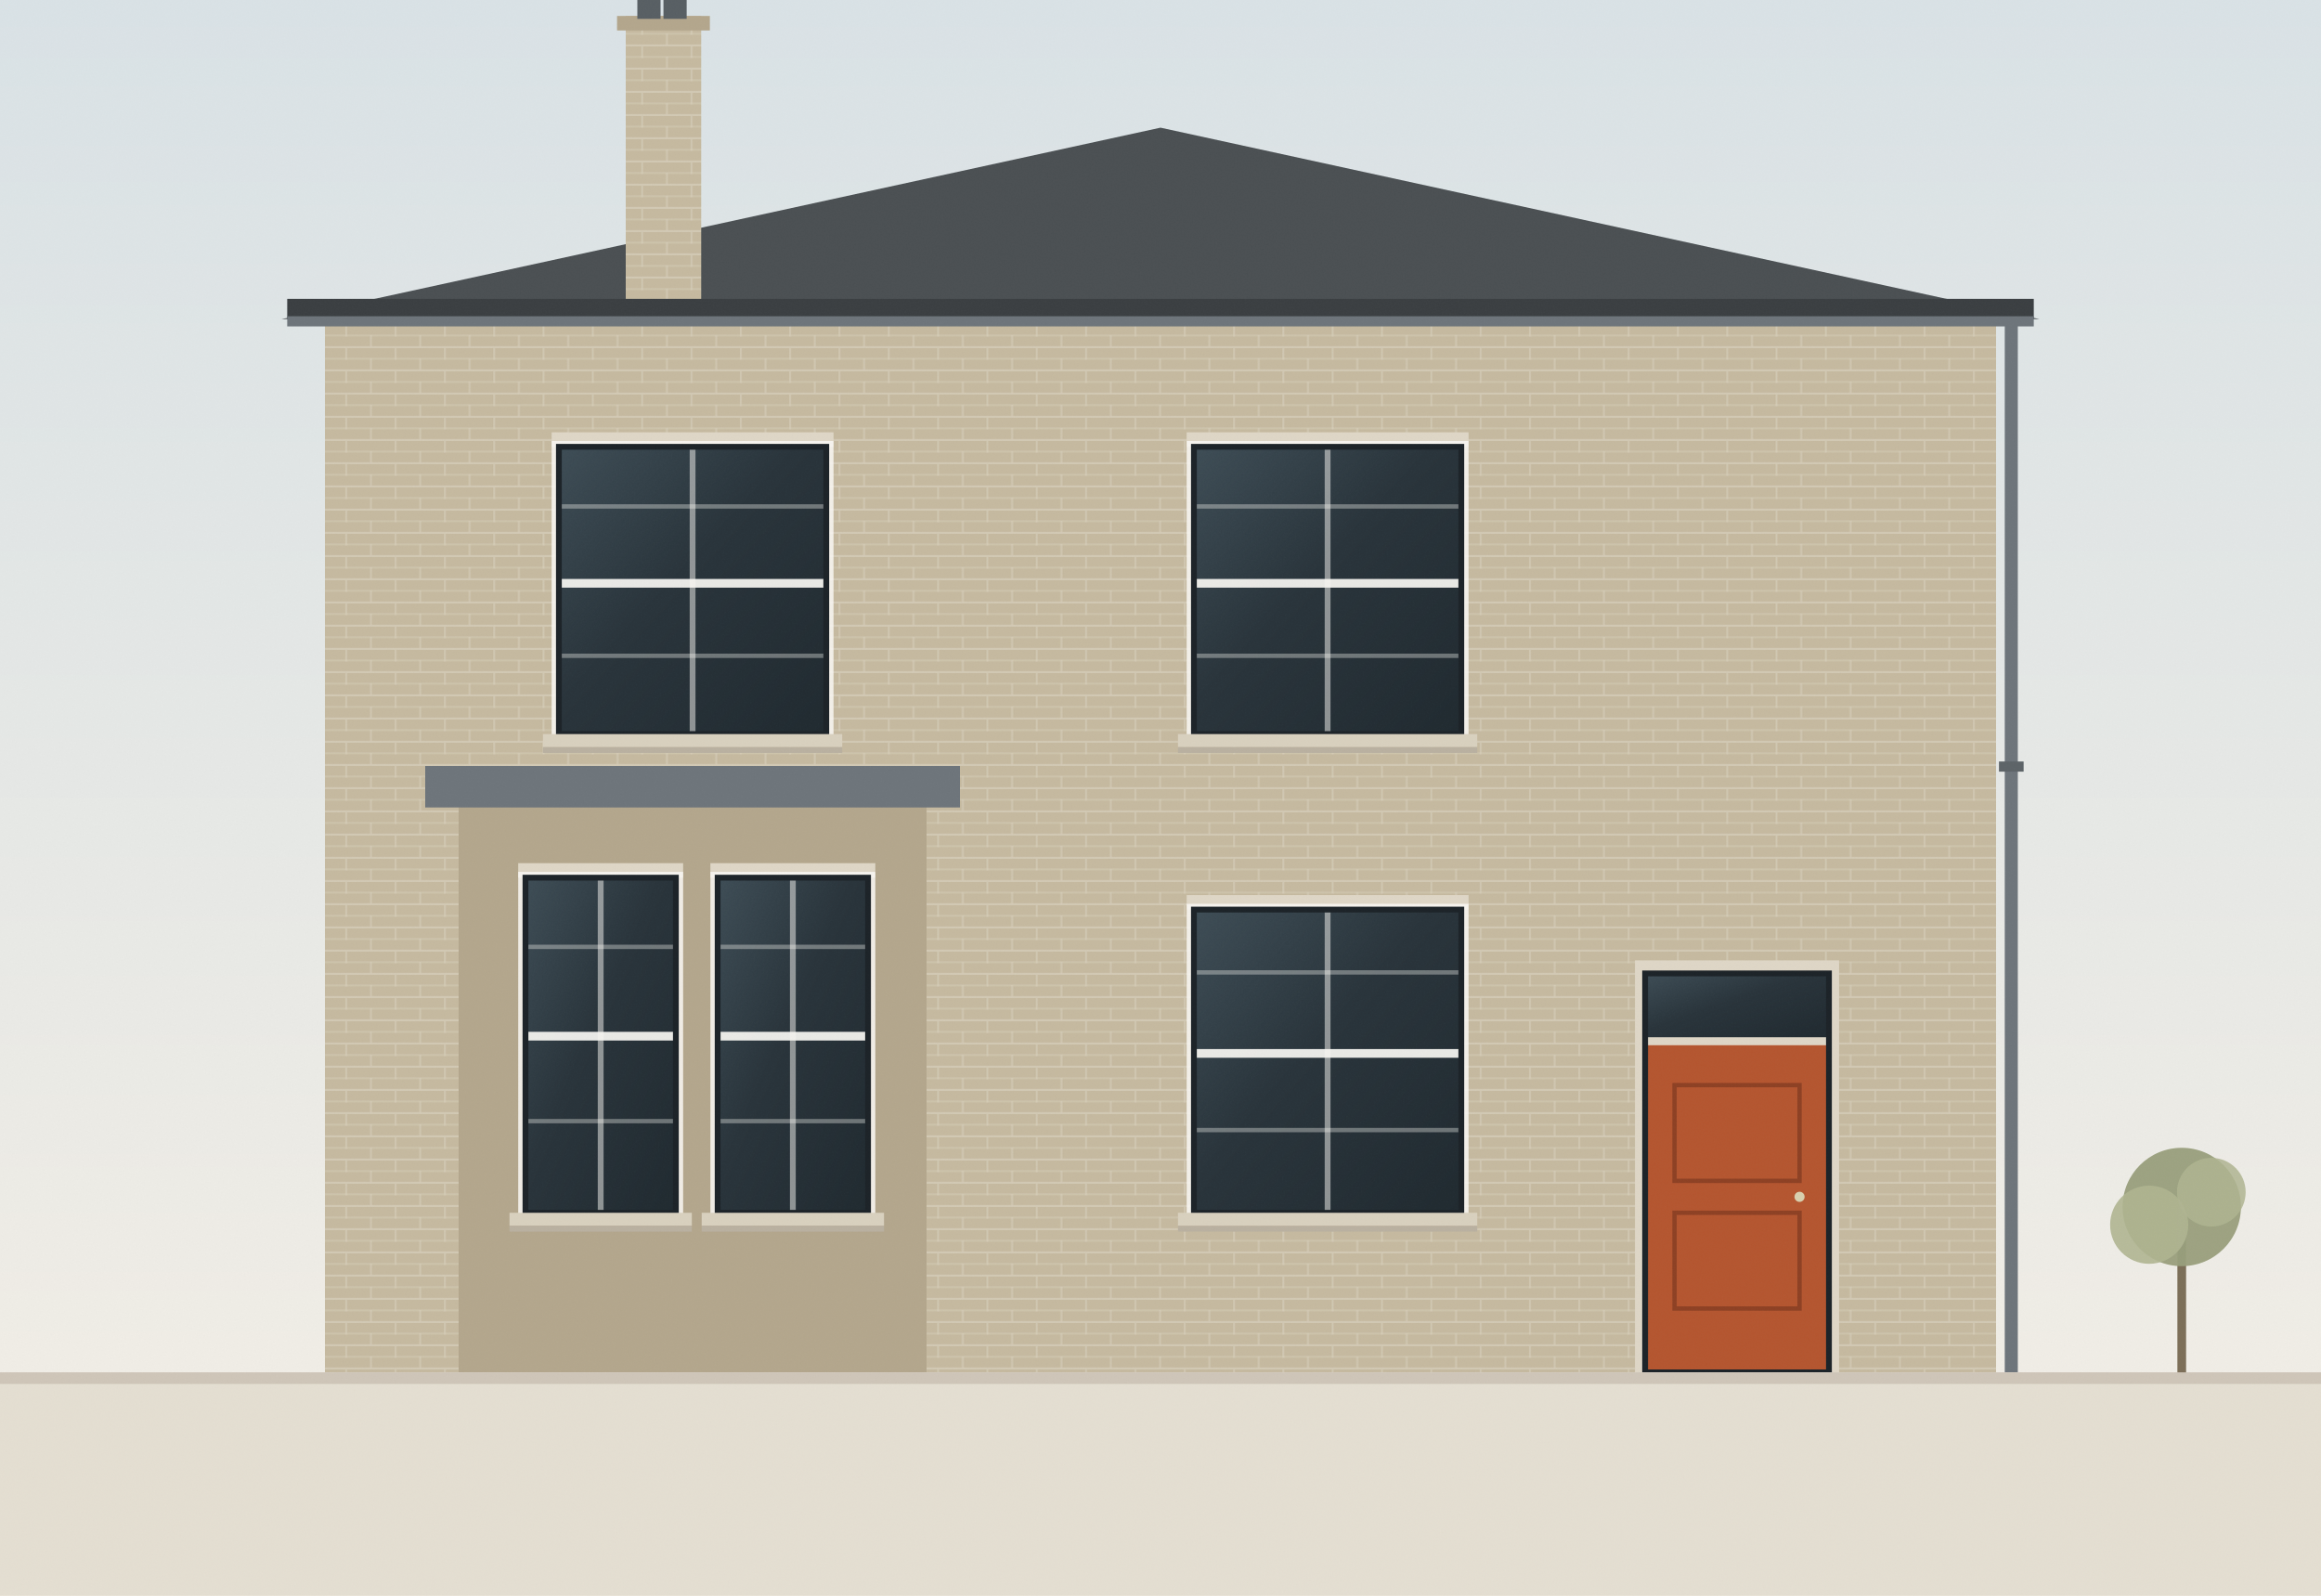
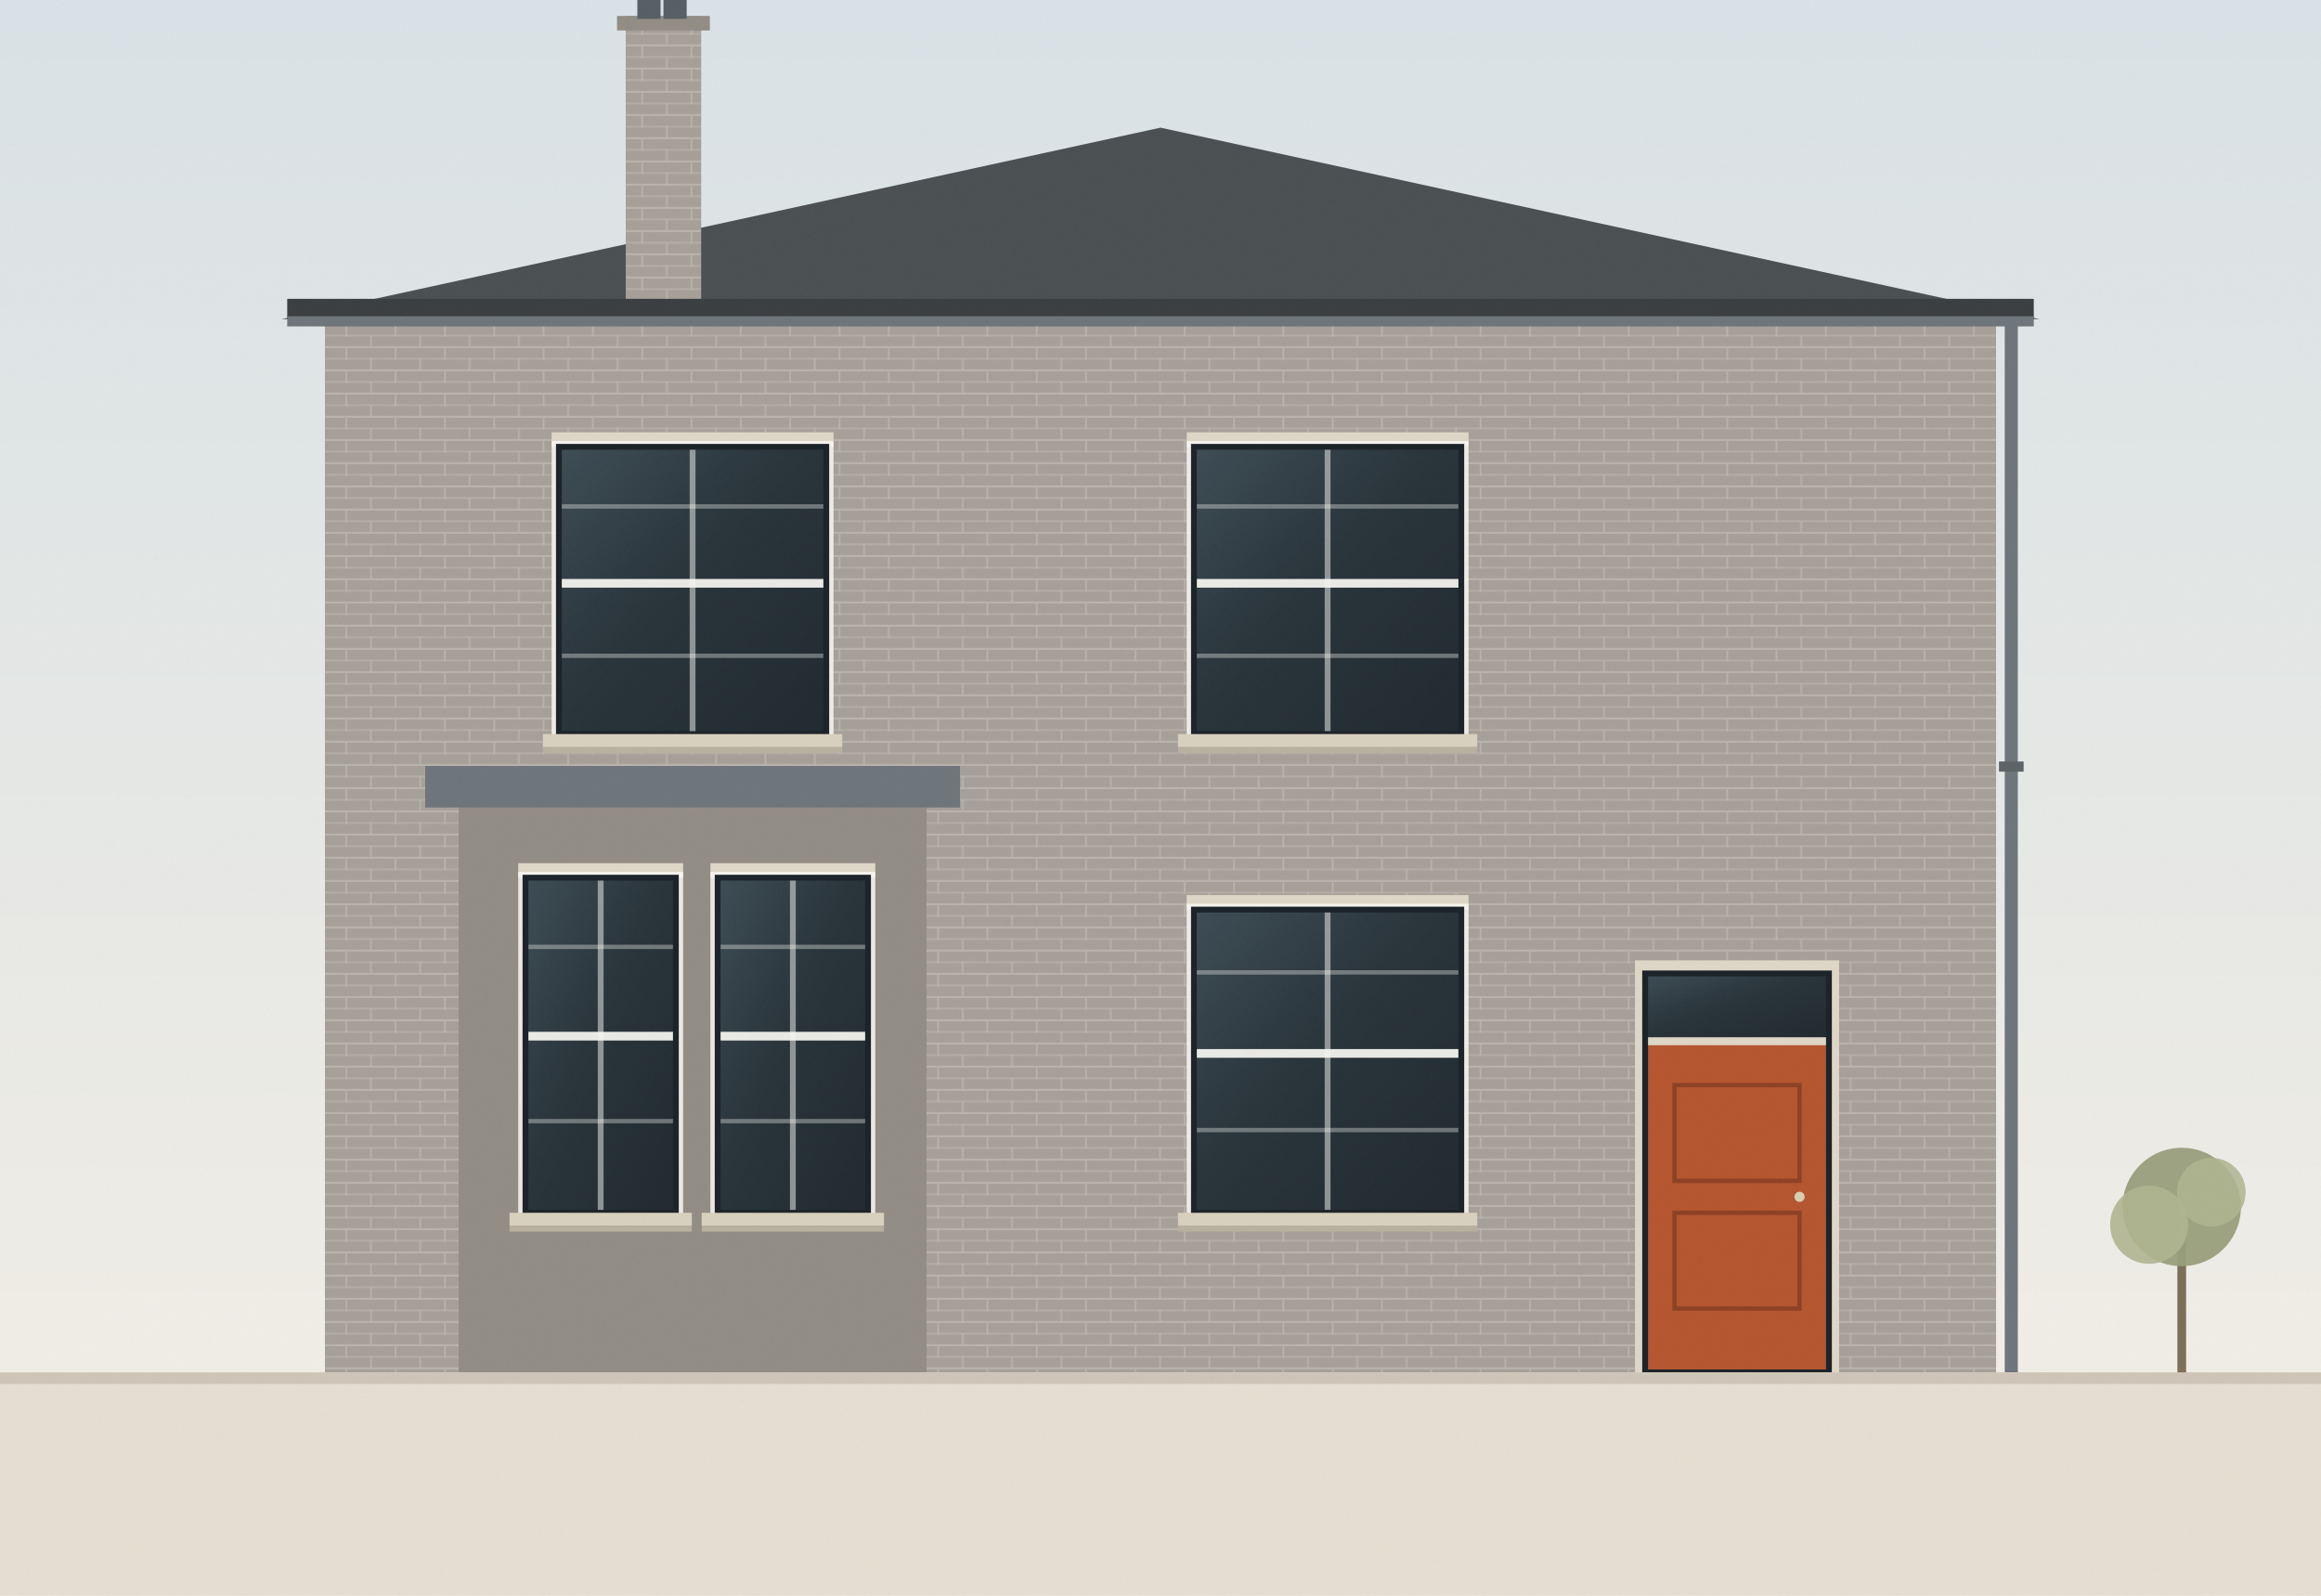
<svg xmlns="http://www.w3.org/2000/svg" viewBox="0 0 1600 1100" width="1600" height="1100" role="img">
  <defs>
    <linearGradient id="sky" x1="0" y1="0" x2="0" y2="1">
      <stop offset="0%" stop-color="#d9e2e6" />
      <stop offset="100%" stop-color="#f4efe6" />
    </linearGradient>
    <linearGradient id="glassGrad" x1="0" y1="0" x2="1" y2="1">
      <stop offset="0%" stop-color="#3d4c55" />
      <stop offset="45%" stop-color="#28333a" />
      <stop offset="100%" stop-color="#1f292f" />
    </linearGradient>
    <linearGradient id="groundGrad" x1="0" y1="0" x2="0" y2="1">
      <stop offset="0%" stop-color="#a8ae87" />
      <stop offset="100%" stop-color="#8f9670" />
    </linearGradient>
-     <filter id="grain-927" x="0" y="0" width="100%" height="100%">
-       <feTurbulence type="fractalNoise" baseFrequency="0.9" numOctaves="3" seed="927" result="n" />
+     <filter id="grain-346" x="0" y="0" width="100%" height="100%">
+       <feTurbulence type="fractalNoise" baseFrequency="0.9" numOctaves="3" seed="346" result="n" />
      <feColorMatrix in="n" type="saturate" values="0" />
      <feComponentTransfer>
        <feFuncA type="linear" slope="0.055" />
      </feComponentTransfer>
    </filter>
    <filter id="soft" x="-20%" y="-20%" width="140%" height="140%">
      <feGaussianBlur stdDeviation="18" />
    </filter>
  </defs>
  <rect width="1600" height="1100" fill="url(#sky)" />
  <path d="M194 220 L800 88 L1406 220 Z" fill="#4a4f52" />
  <g>
    <pattern id="brick-ch431" width="34" height="16" patternUnits="userSpaceOnUse">
-       <rect width="34" height="16" fill="#c9bda3" />
-       <rect width="34" height="1.4" y="14.6" fill="#ded6c4" opacity="0.75" />
-       <rect width="1.4" height="8" x="0" y="0" fill="#ded6c4" opacity="0.6" />
-       <rect width="1.4" height="8" x="17" y="7" fill="#ded6c4" opacity="0.6" />
-       <rect width="34" height="1.4" y="6.6" fill="#ded6c4" opacity="0.45" />
+       <rect width="34" height="16" fill="#a9a49c" />
+       <rect width="34" height="1.4" y="14.6" fill="#c8c3ba" opacity="0.75" />
+       <rect width="1.4" height="8" x="0" y="0" fill="#c8c3ba" opacity="0.6" />
+       <rect width="1.4" height="8" x="17" y="7" fill="#c8c3ba" opacity="0.6" />
+       <rect width="34" height="1.4" y="6.6" fill="#c8c3ba" opacity="0.45" />
    </pattern>
    <rect x="431.36" y="11" width="52" height="209" fill="url(#brick-ch431)" />
-     <rect x="431.36" y="11" width="52" height="209" fill="#b3a68c" opacity="0.18" />
+     <rect x="431.36" y="11" width="52" height="209" fill="#918c84" opacity="0.18" />
  </g>
-   <rect x="425.36" y="11" width="64" height="10" fill="#b3a68c" />
+   <rect x="425.36" y="11" width="64" height="10" fill="#918c84" />
  <rect x="439.36" y="-5" width="16" height="18" fill="#575e63" />
  <rect x="457.36" y="-5" width="16" height="18" fill="#575e63" />
  <g>
    <pattern id="brick-house" width="34" height="16" patternUnits="userSpaceOnUse">
-       <rect width="34" height="16" fill="#c9bda3" />
-       <rect width="34" height="1.4" y="14.6" fill="#ded6c4" opacity="0.75" />
-       <rect width="1.4" height="8" x="0" y="0" fill="#ded6c4" opacity="0.6" />
-       <rect width="1.4" height="8" x="17" y="7" fill="#ded6c4" opacity="0.6" />
-       <rect width="34" height="1.4" y="6.6" fill="#ded6c4" opacity="0.45" />
+       <rect width="34" height="16" fill="#a9a49c" />
+       <rect width="34" height="1.4" y="14.6" fill="#c8c3ba" opacity="0.75" />
+       <rect width="1.4" height="8" x="0" y="0" fill="#c8c3ba" opacity="0.6" />
+       <rect width="1.4" height="8" x="17" y="7" fill="#c8c3ba" opacity="0.6" />
+       <rect width="34" height="1.4" y="6.6" fill="#c8c3ba" opacity="0.45" />
    </pattern>
    <rect x="224" y="220" width="1152" height="726" fill="url(#brick-house)" />
-     <rect x="224" y="220" width="1152" height="726" fill="#b3a68c" opacity="0.18" />
+     <rect x="224" y="220" width="1152" height="726" fill="#918c84" opacity="0.18" />
  </g>
  <g>
    <rect x="198" y="206" width="1204" height="14" fill="#3a3e41" />
    <rect x="198" y="218" width="1204" height="7" fill="#6d747a" />
    <rect x="1382" y="220" width="9" height="726" fill="#6d747a" />
    <rect x="1378" y="524.92" width="17" height="7" fill="#5c6367" />
  </g>
-   <rect x="316.16" y="550" width="322.56" height="396" fill="#b3a68c" />
+   <rect x="316.16" y="550" width="322.56" height="396" fill="#918c84" />
  <rect x="293.12" y="528" width="368.64" height="28.6" fill="#6d747a" />
  <g>
    <rect x="357.24" y="595" width="113.68" height="10" fill="#ded6c6" />
    <rect x="357.24" y="601" width="113.68" height="239" fill="#faf8f4" opacity="0.85" />
    <rect x="362.24" y="605" width="103.68" height="231" fill="url(#glassGrad)" />
    <rect x="362.24" y="711.26" width="103.68" height="6" fill="#faf8f4" opacity="0.92" />
    <rect x="412.08" y="605" width="4" height="231" fill="#faf8f4" opacity="0.5" />
    <rect x="362.24" y="651.2" width="103.68" height="3" fill="#faf8f4" opacity="0.35" />
    <rect x="362.24" y="771.32" width="103.68" height="3" fill="#faf8f4" opacity="0.35" />
    <rect x="362.24" y="605" width="103.68" height="231" fill="none" stroke="#1b2227" stroke-width="4" />
    <rect x="351.24" y="836" width="125.68" height="9" fill="#d8d0be" />
    <rect x="351.24" y="845" width="125.68" height="4" fill="#b9b0a0" />
  </g>
  <g>
    <rect x="489.72" y="595" width="113.68" height="10" fill="#ded6c6" />
    <rect x="489.72" y="601" width="113.68" height="239" fill="#faf8f4" opacity="0.85" />
    <rect x="494.72" y="605" width="103.68" height="231" fill="url(#glassGrad)" />
    <rect x="494.72" y="711.26" width="103.68" height="6" fill="#faf8f4" opacity="0.92" />
    <rect x="544.56" y="605" width="4" height="231" fill="#faf8f4" opacity="0.5" />
    <rect x="494.72" y="651.2" width="103.68" height="3" fill="#faf8f4" opacity="0.35" />
    <rect x="494.72" y="771.32" width="103.68" height="3" fill="#faf8f4" opacity="0.35" />
    <rect x="494.72" y="605" width="103.68" height="231" fill="none" stroke="#1b2227" stroke-width="4" />
    <rect x="483.72" y="836" width="125.68" height="9" fill="#d8d0be" />
    <rect x="483.72" y="845" width="125.68" height="4" fill="#b9b0a0" />
  </g>
  <g>
    <rect x="380.28" y="298" width="194.32" height="10" fill="#ded6c6" />
    <rect x="380.28" y="304" width="194.32" height="206" fill="#faf8f4" opacity="0.85" />
    <rect x="385.28" y="308" width="184.32" height="198" fill="url(#glassGrad)" />
    <rect x="385.28" y="399.08" width="184.32" height="6" fill="#faf8f4" opacity="0.92" />
    <rect x="475.44" y="308" width="4" height="198" fill="#faf8f4" opacity="0.5" />
    <rect x="385.28" y="347.6" width="184.32" height="3" fill="#faf8f4" opacity="0.35" />
    <rect x="385.28" y="450.56" width="184.32" height="3" fill="#faf8f4" opacity="0.35" />
    <rect x="385.28" y="308" width="184.32" height="198" fill="none" stroke="#1b2227" stroke-width="4" />
    <rect x="374.28" y="506" width="206.32" height="9" fill="#d8d0be" />
    <rect x="374.28" y="515" width="206.32" height="4" fill="#b9b0a0" />
  </g>
  <g>
    <rect x="818.04" y="298" width="194.32" height="10" fill="#ded6c6" />
    <rect x="818.04" y="304" width="194.32" height="206" fill="#faf8f4" opacity="0.85" />
    <rect x="823.04" y="308" width="184.32" height="198" fill="url(#glassGrad)" />
    <rect x="823.04" y="399.08" width="184.32" height="6" fill="#faf8f4" opacity="0.92" />
    <rect x="913.2" y="308" width="4" height="198" fill="#faf8f4" opacity="0.5" />
    <rect x="823.04" y="347.6" width="184.32" height="3" fill="#faf8f4" opacity="0.35" />
    <rect x="823.04" y="450.56" width="184.32" height="3" fill="#faf8f4" opacity="0.35" />
    <rect x="823.04" y="308" width="184.32" height="198" fill="none" stroke="#1b2227" stroke-width="4" />
    <rect x="812.04" y="506" width="206.32" height="9" fill="#d8d0be" />
    <rect x="812.04" y="515" width="206.32" height="4" fill="#b9b0a0" />
  </g>
  <g>
    <rect x="818.04" y="617" width="194.32" height="10" fill="#ded6c6" />
    <rect x="818.04" y="623" width="194.32" height="217" fill="#faf8f4" opacity="0.85" />
    <rect x="823.04" y="627" width="184.32" height="209" fill="url(#glassGrad)" />
    <rect x="823.04" y="723.14" width="184.32" height="6" fill="#faf8f4" opacity="0.92" />
    <rect x="913.2" y="627" width="4" height="209" fill="#faf8f4" opacity="0.5" />
    <rect x="823.04" y="668.8" width="184.32" height="3" fill="#faf8f4" opacity="0.35" />
    <rect x="823.04" y="777.48" width="184.32" height="3" fill="#faf8f4" opacity="0.35" />
    <rect x="823.04" y="627" width="184.32" height="209" fill="none" stroke="#1b2227" stroke-width="4" />
    <rect x="812.04" y="836" width="206.32" height="9" fill="#d8d0be" />
    <rect x="812.04" y="845" width="206.32" height="4" fill="#b9b0a0" />
  </g>
  <g>
    <rect x="1127.08" y="662" width="140.72" height="284" fill="#ded6c6" />
    <rect x="1134.08" y="671" width="126.72" height="44" fill="url(#glassGrad)" />
    <rect x="1134.08" y="720.5" width="126.72" height="225.5" fill="#b4552f" />
    <rect x="1154.355" y="748" width="86.17" height="66" fill="none" stroke="#8d4023" stroke-width="3" />
    <rect x="1154.355" y="836" width="86.17" height="66" fill="none" stroke="#8d4023" stroke-width="3" />
    <circle cx="1240.525" cy="825" r="3.5" fill="#d8cfae" />
    <rect x="1134.08" y="671" width="126.72" height="275" fill="none" stroke="#1b2227" stroke-width="4" />
    <rect x="1120.08" y="946" width="154.72" height="10" fill="#cdc5b4" />
  </g>
  <rect x="0" y="946" width="1600" height="154" fill="#e4ded1" />
  <rect x="0" y="946" width="1600" height="8" fill="#cec5b8" />
  <g opacity="0.9">
    <rect x="1501" y="832" width="6" height="114" fill="#6f6047" />
    <circle cx="1504" cy="832" r="40.8" fill="#8f9670" opacity="0.95" />
    <circle cx="1481.56" cy="844.24" r="26.928" fill="#a8ae87" opacity="0.9" />
    <circle cx="1524.4" cy="821.8" r="23.664" fill="#a8ae87" opacity="0.85" />
  </g>
-   <rect width="1600" height="1100" filter="url(#grain-927)" opacity="0.5" />
+   <rect width="1600" height="1100" filter="url(#grain-346)" opacity="0.5" />
</svg>
